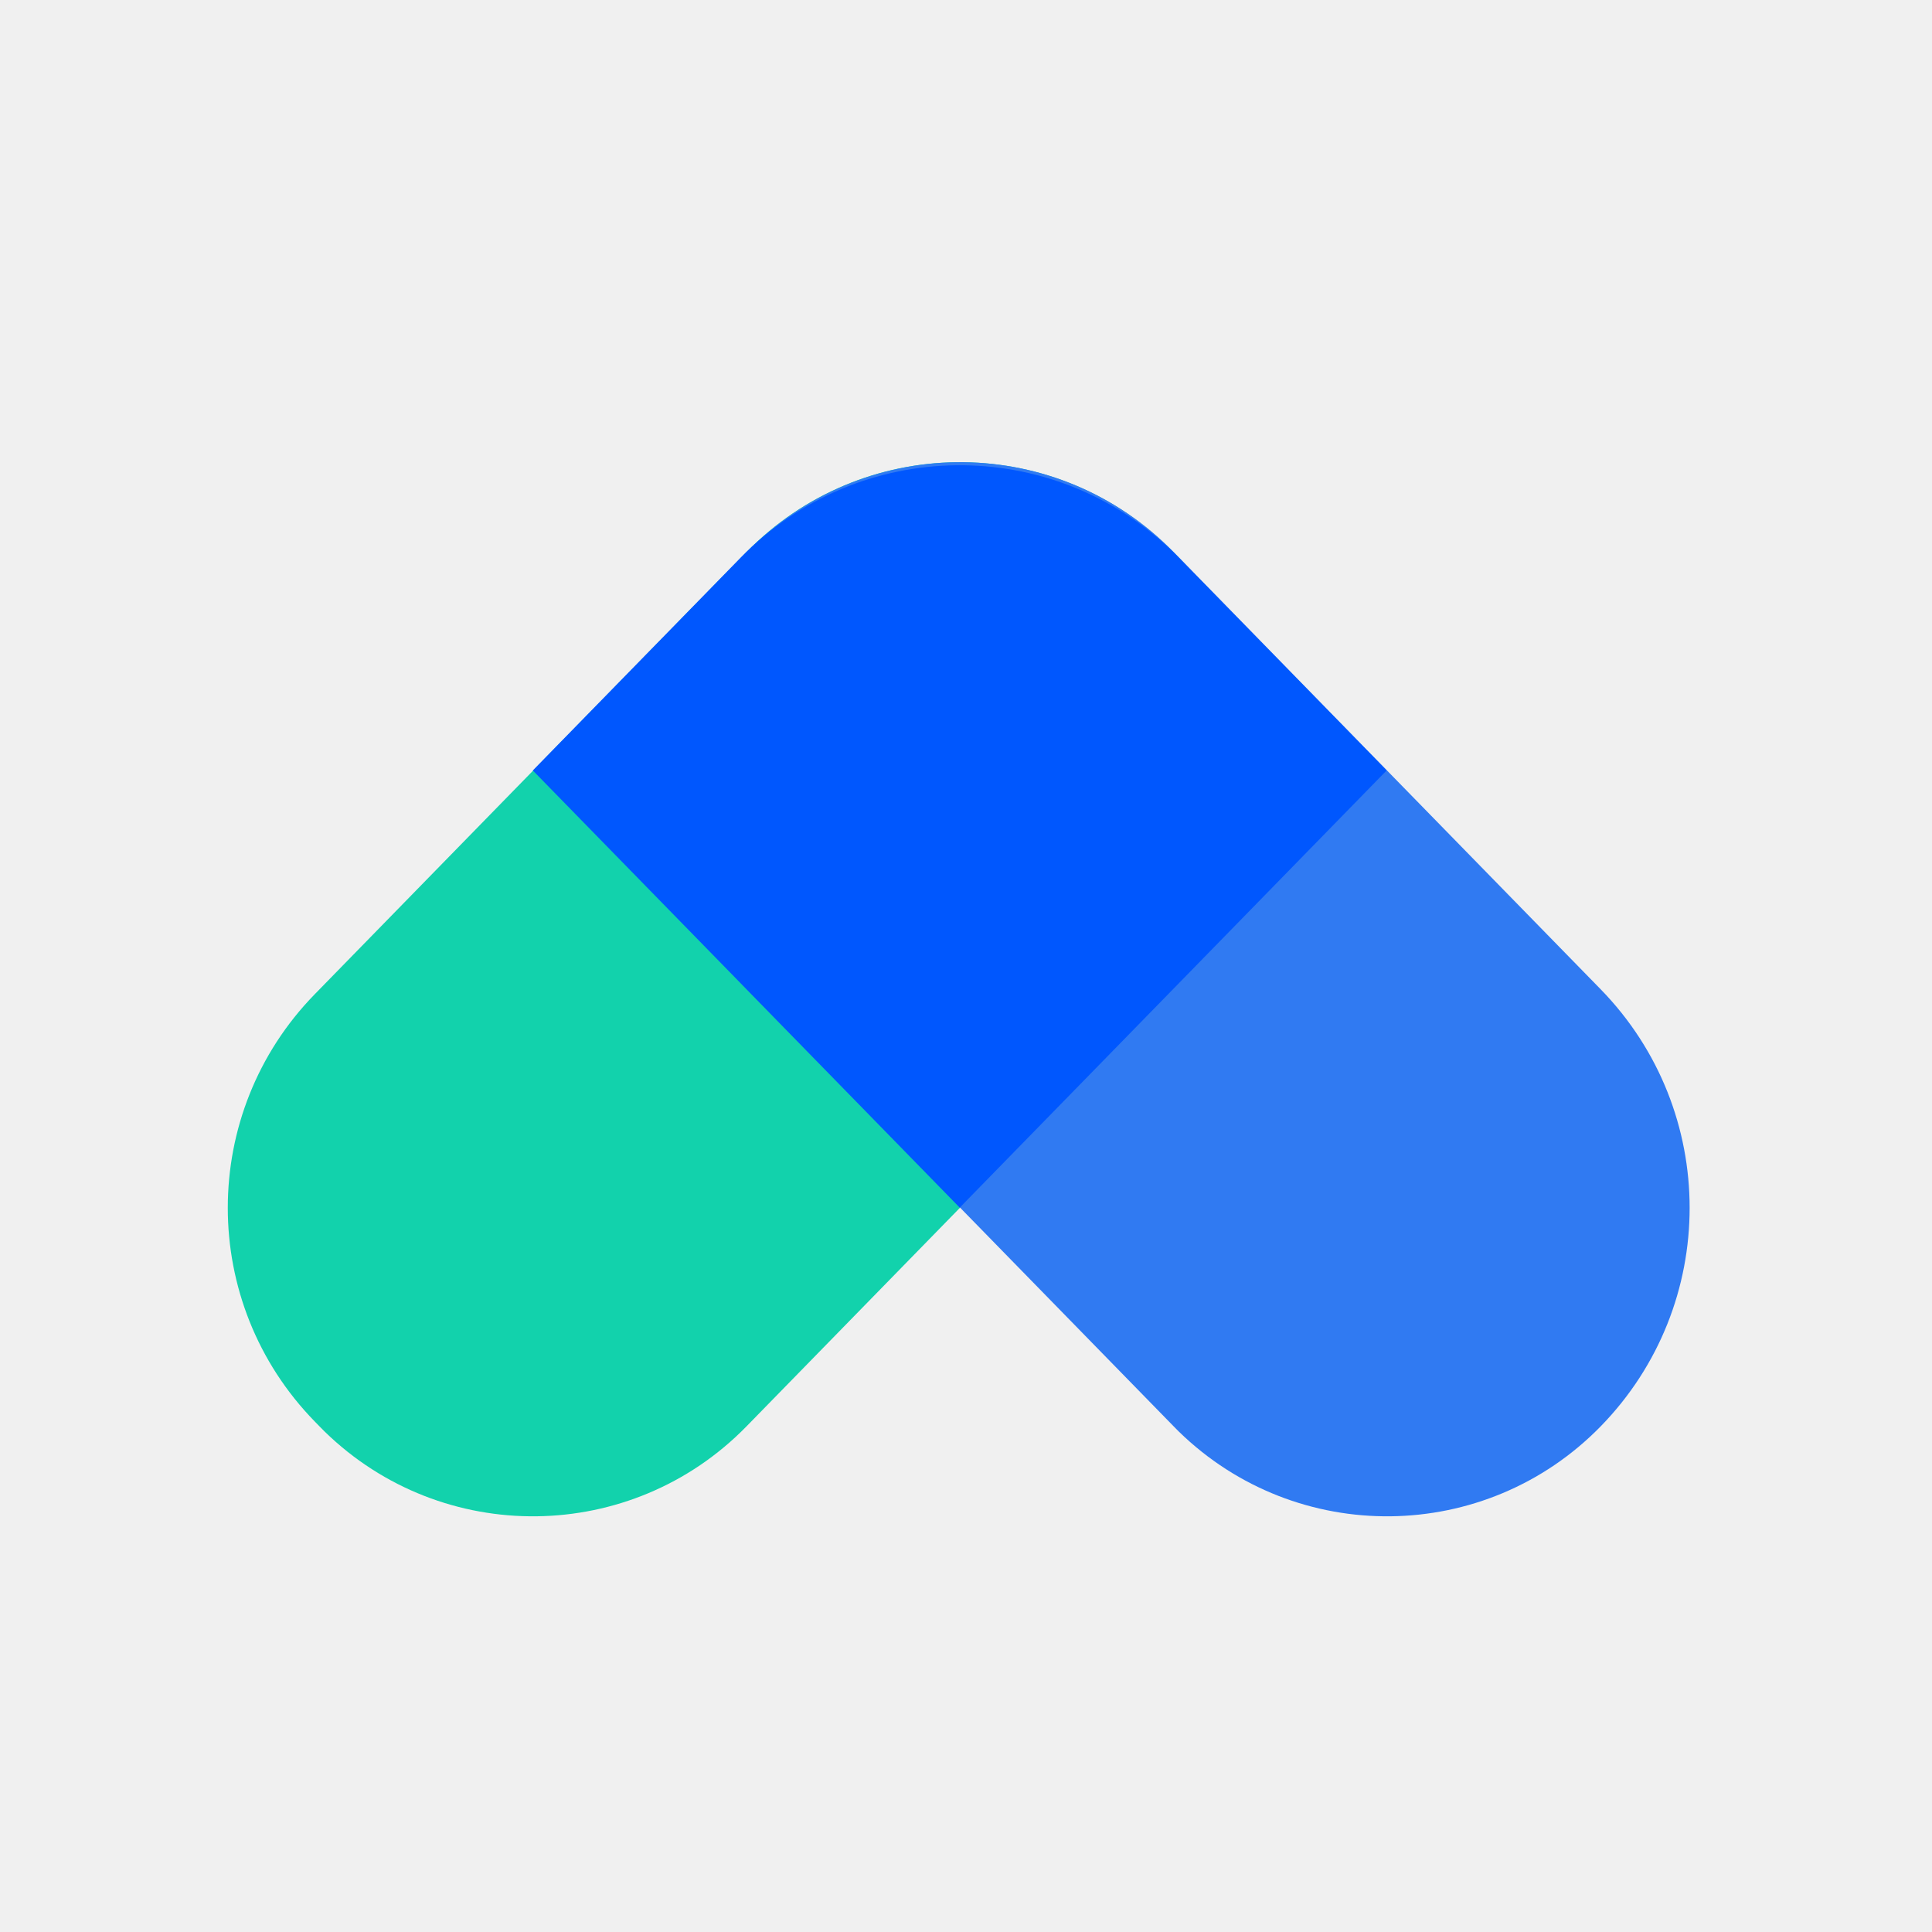
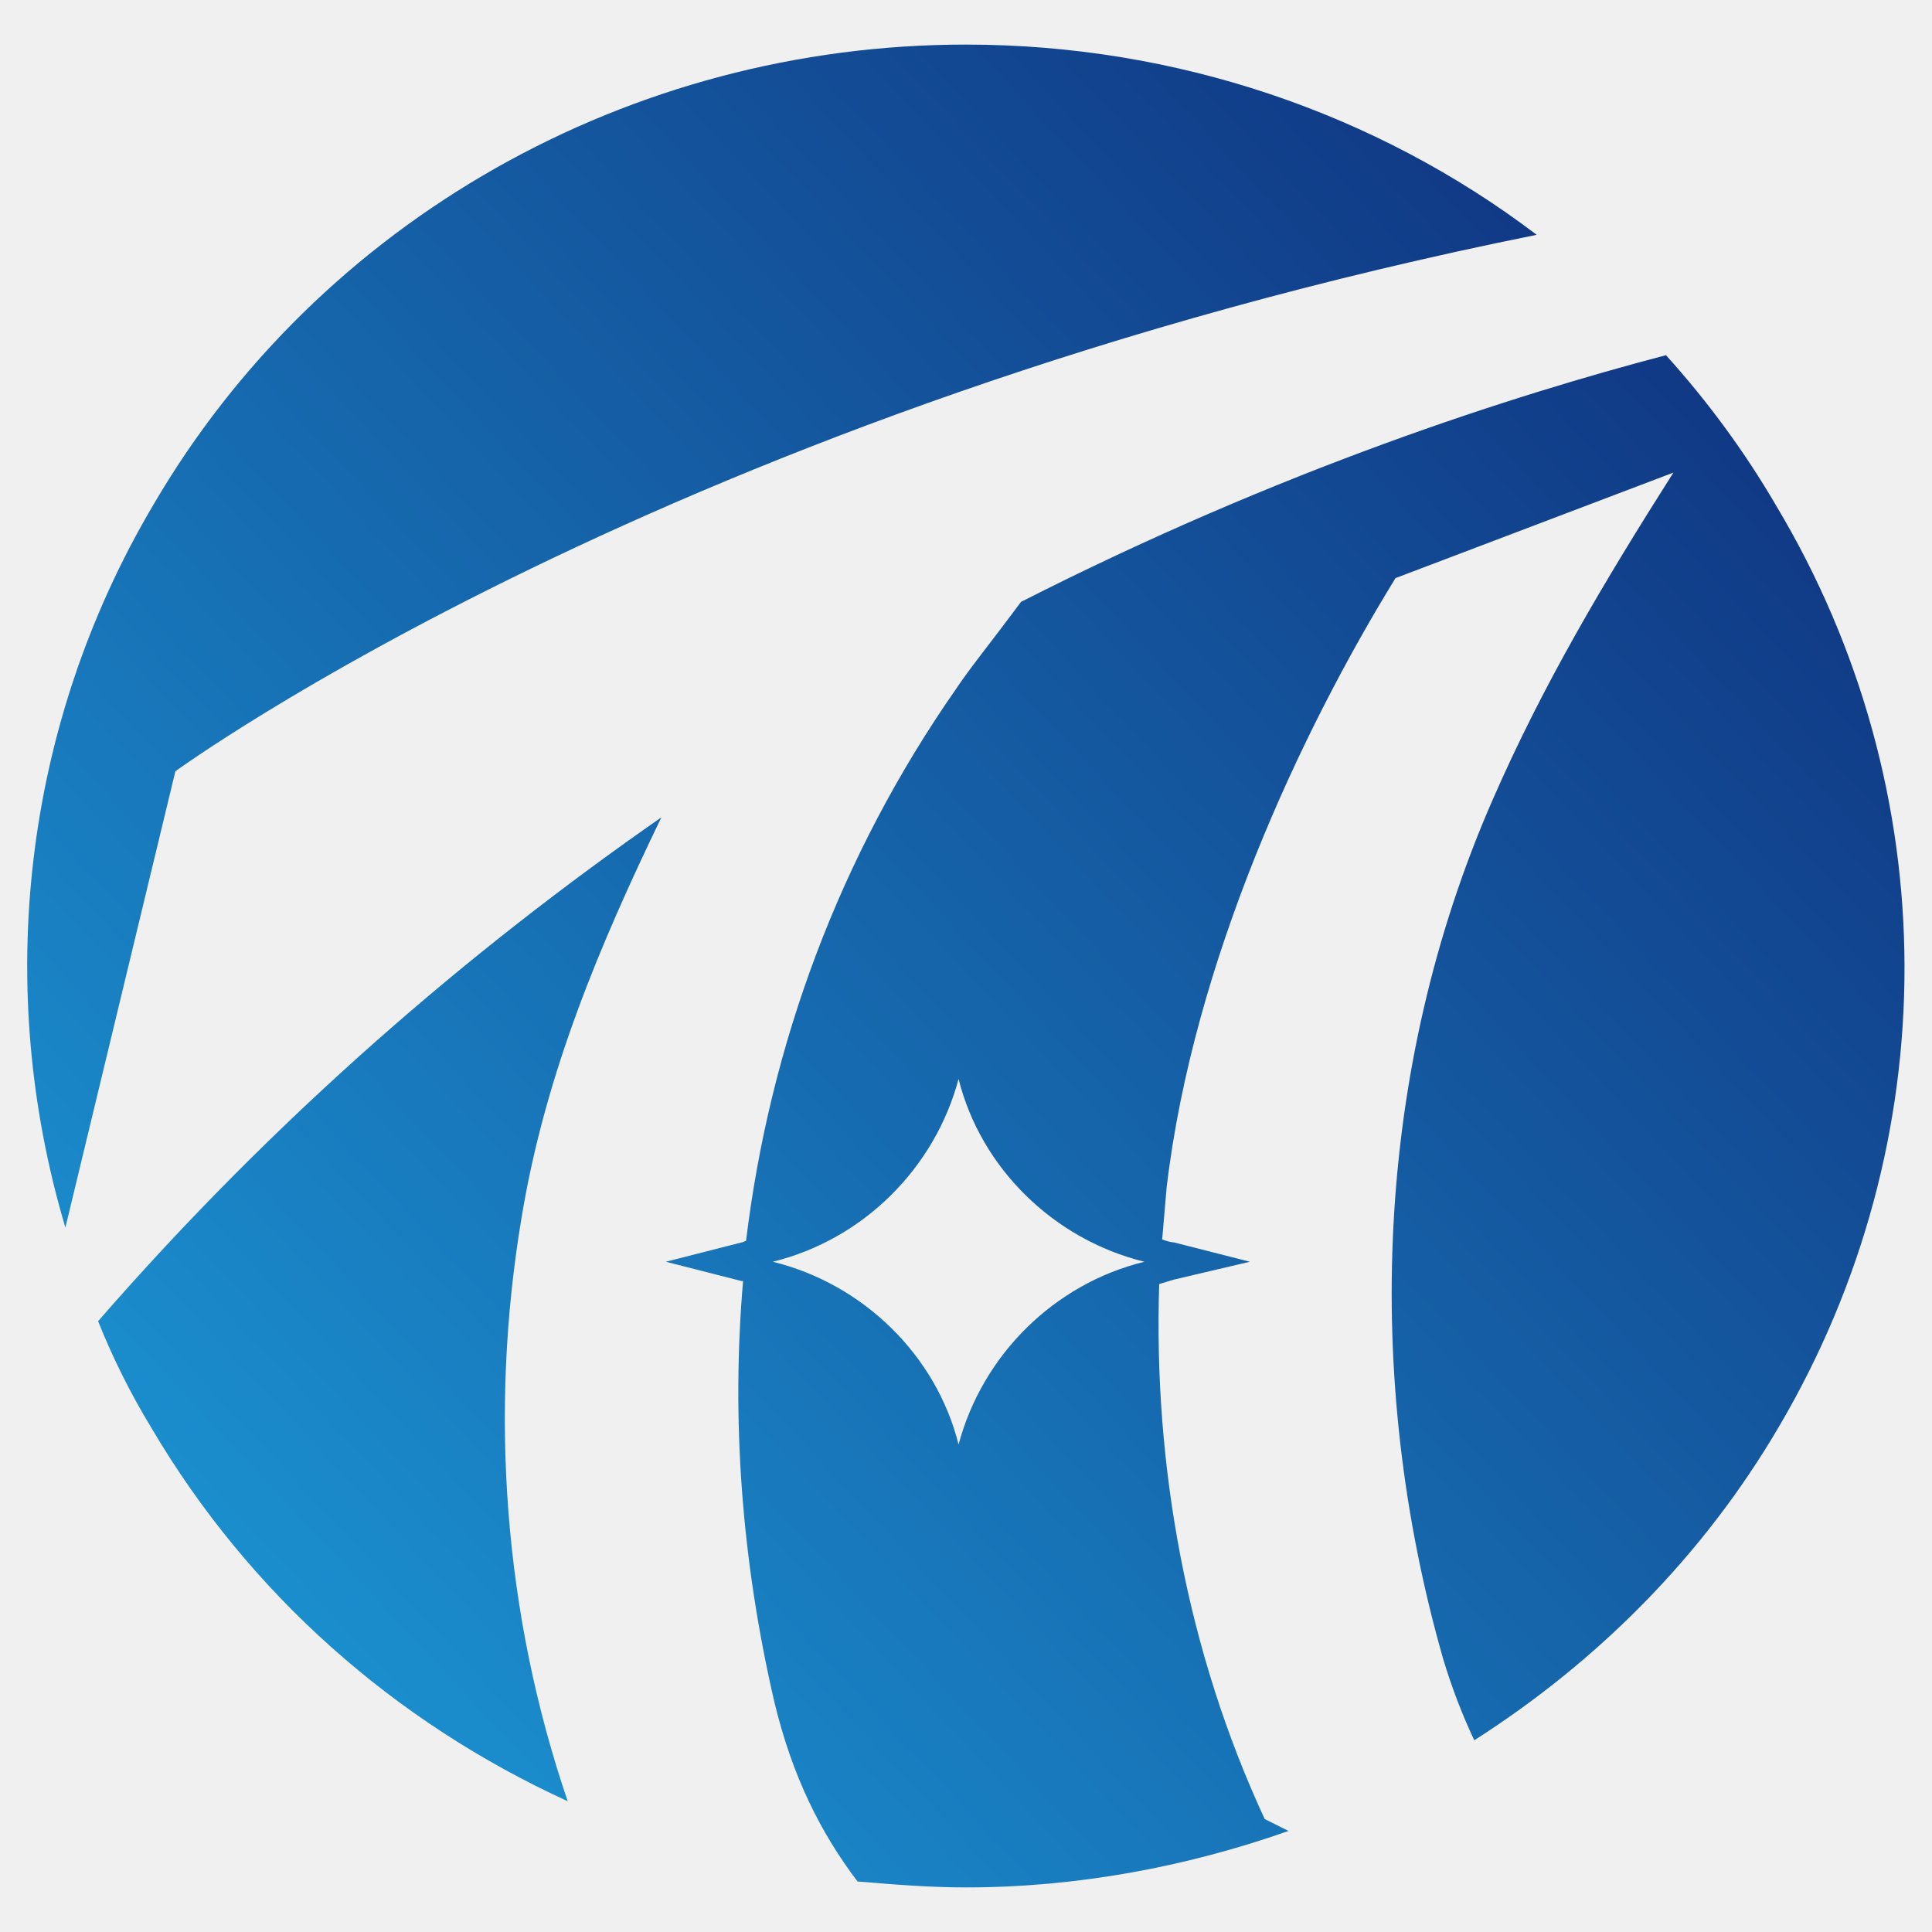
- <svg xmlns="http://www.w3.org/2000/svg" width="33" height="33" viewBox="0 0 33 33" fill="none">
-   <g clip-path="url(#clip0)">
-     <path fill-rule="evenodd" clip-rule="evenodd" d="M5.378 16.98L12.75 9.43C14.716 7.417 17.943 7.378 19.956 9.345C19.985 9.373 20.014 9.401 20.042 9.43L20.122 9.512C22.105 11.543 22.105 14.785 20.122 16.815L12.75 24.364C10.783 26.378 7.557 26.416 5.543 24.45C5.514 24.422 5.486 24.393 5.458 24.364L5.378 24.282C3.395 22.252 3.395 19.01 5.378 16.98Z" fill="#12D2AC" />
-     <path fill-rule="evenodd" clip-rule="evenodd" d="M20.048 9.43L27.34 16.897C29.367 18.974 29.367 22.288 27.34 24.364C25.373 26.378 22.147 26.416 20.133 24.45C20.105 24.422 20.076 24.393 20.048 24.364L12.756 16.897C10.728 14.821 10.728 11.507 12.756 9.43C14.722 7.417 17.949 7.378 19.962 9.345C19.991 9.373 20.02 9.402 20.048 9.43Z" fill="#307AF2" />
-     <path fill-rule="evenodd" clip-rule="evenodd" d="M20.132 9.522L23.685 13.16L16.393 20.627L9.101 13.16L12.654 9.522C14.671 7.457 17.979 7.417 20.044 9.434C20.074 9.463 20.103 9.492 20.132 9.522Z" fill="#0057FE" />
-   </g>
-   <defs>
-     <clipPath id="clip0">
-       <rect width="26" height="19" fill="white" transform="translate(3.5 7)" />
-     </clipPath>
-   </defs>
+ <svg xmlns="http://www.w3.org/2000/svg" version="1.1" id="图层_1" x="0px" y="0px" viewBox="0 0 130 130" style="enable-background:new 0 0 130 130;" xml:space="preserve">
+   <style type="text/css">
+ 	.st0{fill:url(#SVGID_1_);}
+ </style>
+   <linearGradient id="SVGID_1_" gradientUnits="userSpaceOnUse" x1="117.246" y1="-830.985" x2="12.348" y2="-929.204" gradientTransform="matrix(1 0 0 -1 0 -814.9158)">
+     <stop offset="0" style="stop-color:#103380" />
+     <stop offset="1" style="stop-color:#1B94D3" />
+   </linearGradient>
+   <path class="st0" d="M11.8,51.9L4.4,82.6C-0.4,66.5,1.5,48.9,10.3,34l0,0C21.5,14.8,42.4,3,65,3c14.1,0,27.6,4.6,38.4,12.8  C45.2,27.5,11.8,51.9,11.8,51.9z M119.7,96c-5.1,8.7-12.2,15.8-20.5,21.1c-0.8-1.7-1.5-3.5-2.1-5.5c-5.4-18.9-4.6-39.6,3.3-57.7  c3.4-7.8,7.5-14.7,12.2-22.1l-18.7,7.1c-6.4,10.4-13.6,25.8-15.4,41c-0.1,1.2-0.2,2.3-0.3,3.5c0.3,0.1,0.6,0.2,0.8,0.2l5.1,1.3  L79,86.1c-0.3,0.1-0.7,0.2-1,0.3c-0.4,12.3,1.9,24.8,7.1,36l1.6,0.8c-6.8,2.4-14.2,3.8-21.7,3.8c-2.5,0-4.9-0.2-7.3-0.4  c-2.5-3.3-4.4-7.1-5.6-12.1c-2.2-9.5-2.9-19-2.1-28.3c0,0,0,0-0.1,0l-5.1-1.3l5.1-1.3c0.1,0,0.2-0.1,0.3-0.1  c1.6-13.2,6.3-25.9,14.1-37.1c1-1.5,2.4-3.2,4.4-5.9c17.5-8.9,33.1-13.9,43.4-16.6c2.8,3.1,5.3,6.5,7.4,10.1l0,0  C131,53.2,131,76.8,119.7,96z M77,84.9c-6.1-1.5-11-6.3-12.5-12.3c-1.6,6-6.4,10.8-12.5,12.3c6.1,1.5,11,6.3,12.5,12.3  C66.1,91.2,70.9,86.4,77,84.9z M44.5,55c-12.8,8.9-25.8,20-37.9,33.9c1,2.5,2.2,4.9,3.6,7.2c6.6,11.2,16.4,19.8,28,25.1  c-4.3-12.6-5.3-26.2-3.1-39.3C36.7,72.2,40.4,63.5,44.5,55z" />
</svg>
